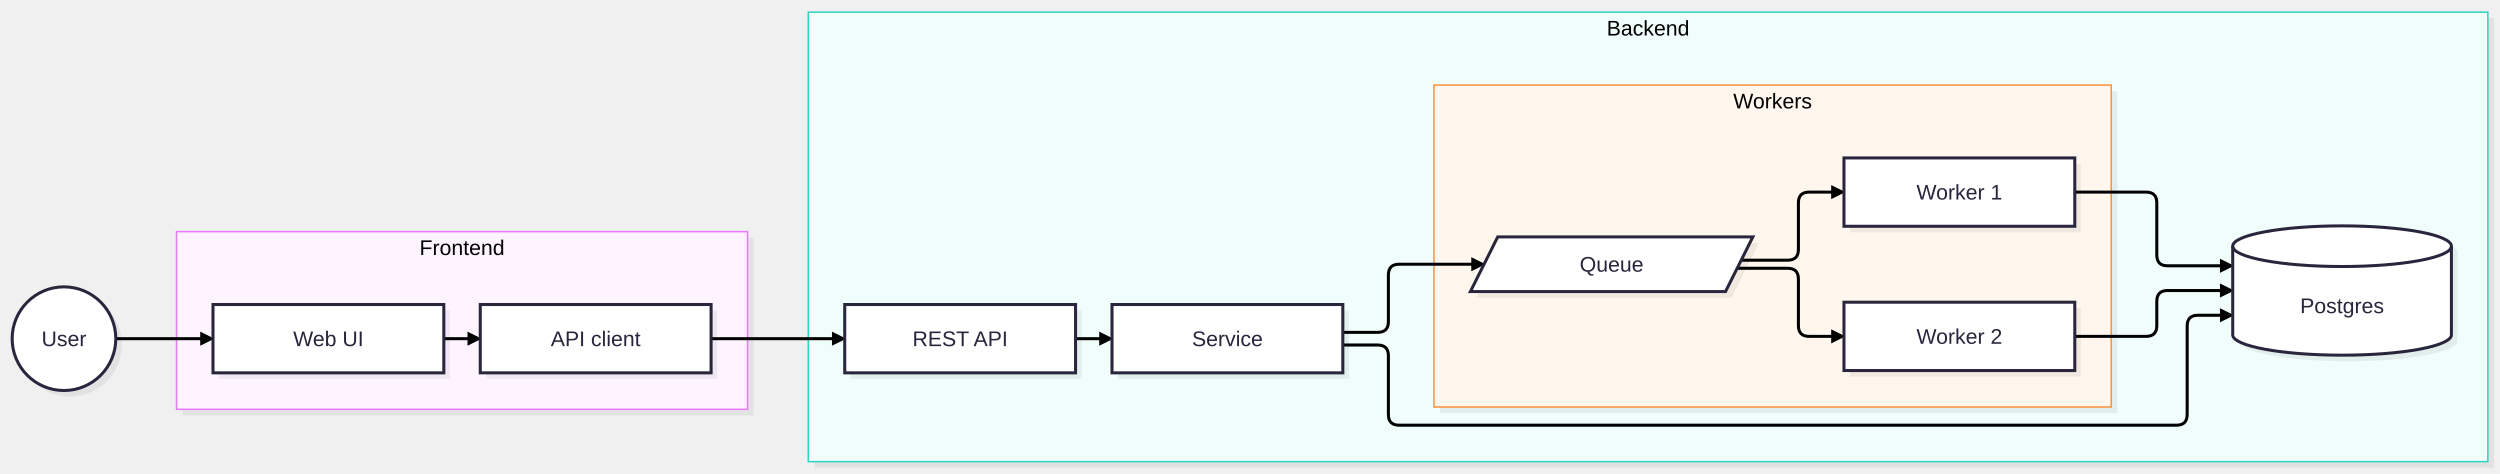
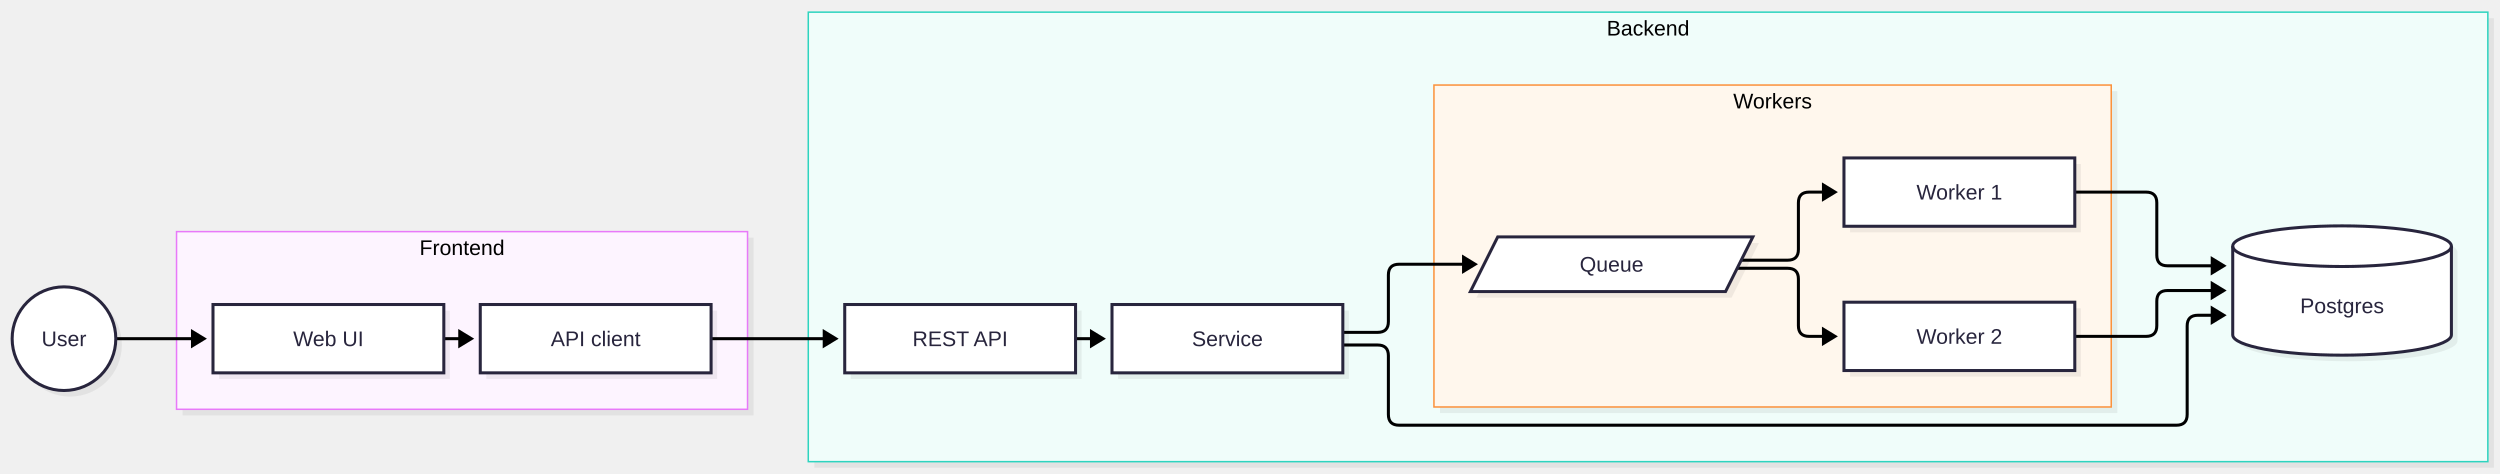
<svg xmlns="http://www.w3.org/2000/svg" id="my-svg" width="100%" class="flowchart" style="max-width: 1646.255px; background-color: white;" viewBox="-8 -8 1646.255 312" role="graphics-document document" aria-roledescription="flowchart-v2">
  <style>#my-svg{font-family:"Recursive Variable", arial, sans-serif;font-size:16px;}#my-svg text{font-family:"Recursive Variable", arial, sans-serif;}</style>
  <g>
    <g class="clusters">
      <g id="cluster-frontend" class="cluster">
        <rect class="drop-shadow" x="112.255" y="148.523" width="376" height="117" fill="#000000" stroke="none" opacity="0.06" />
        <rect x="108.255" y="144.523" width="376" height="117" fill="#FDF4FF" stroke="#E879F9" stroke-width="1" />
        <text class="cluster-label" x="296.255" y="159.923" text-anchor="middle" font-size="14" fill="#000000">Frontend</text>
      </g>
      <g id="cluster-backend" class="cluster">
        <rect class="drop-shadow" x="528.255" y="4" width="1106" height="296" fill="#000000" stroke="none" opacity="0.06" />
        <rect x="524.255" y="0" width="1106" height="296" fill="#F0FDFA" stroke="#2DD4BF" stroke-width="1" />
        <text class="cluster-label" x="1077.255" y="15.4" text-anchor="middle" font-size="14" fill="#000000">Backend</text>
      </g>
      <g id="cluster-workers" class="cluster">
        <rect class="drop-shadow" x="940.255" y="52" width="446" height="212" fill="#000000" stroke="none" opacity="0.06" />
        <rect x="936.255" y="48" width="446" height="212" fill="#FFF7ED" stroke="#FB923C" stroke-width="1" />
        <text class="cluster-label" x="1159.255" y="63.4" text-anchor="middle" font-size="14" fill="#000000">Workers</text>
      </g>
    </g>
    <g class="edgePaths">
      <g id="L-ui-api_client-0" class="edgePath">
-         <path class="flowchart-link LS-ui LE-api_client" d="M284.255,215.023L304.255,215.023" fill="none" stroke="#000000" stroke-width="2" />
-         <path class="marker" d="M300.255,211.023L308.255,215.023L300.255,219.023Z" fill="#000000" stroke="#000000" stroke-width="0.8" />
+         <path class="flowchart-link LS-ui LE-api_client" d="M284.255,215.023L300.255,215.023" fill="none" stroke="#000000" stroke-width="2" />
+         <path class="marker" d="M293.755,208.632L304.255,215.023L293.755,221.414Z" fill="#000000" stroke="#000000" stroke-width="0" />
      </g>
      <g id="L-api-svc-1" class="edgePath">
-         <path class="flowchart-link LS-api LE-svc" d="M700.255,215.023L720.255,215.023" fill="none" stroke="#000000" stroke-width="2" />
-         <path class="marker" d="M716.255,211.023L724.255,215.023L716.255,219.023Z" fill="#000000" stroke="#000000" stroke-width="0.8" />
+         <path class="flowchart-link LS-api LE-svc" d="M700.255,215.023L716.255,215.023" fill="none" stroke="#000000" stroke-width="2" />
+         <path class="marker" d="M709.755,208.632L720.255,215.023L709.755,221.414Z" fill="#000000" stroke="#000000" stroke-width="0" />
      </g>
      <g id="L-svc-db-2" class="edgePath">
-         <path class="flowchart-link LS-svc LE-db" d="M876.255,219.19L899.184,219.19C903.898,219.19,906.255,221.547,906.255,226.261L906.255,264.929C906.255,269.643,908.612,272,913.326,272L1425.184,272C1429.898,272,1432.255,269.643,1432.255,264.929L1432.255,206.668C1432.255,201.954,1434.612,199.597,1439.326,199.597L1458.255,199.597" fill="none" stroke="#000000" stroke-width="2" />
-         <path class="marker" d="M1454.255,195.597L1462.255,199.597L1454.255,203.597Z" fill="#000000" stroke="#000000" stroke-width="0.8" />
+         <path class="flowchart-link LS-svc LE-db" d="M876.255,219.19L899.184,219.19C903.898,219.19,906.255,221.547,906.255,226.261L906.255,264.929C906.255,269.643,908.612,272,913.326,272L1425.184,272C1429.898,272,1432.255,269.643,1432.255,264.929L1432.255,206.668C1432.255,201.954,1434.612,199.597,1439.326,199.597L1454.255,199.597" fill="none" stroke="#000000" stroke-width="2" />
+         <path class="marker" d="M1447.755,193.206L1458.255,199.597L1447.755,205.989Z" fill="#000000" stroke="#000000" stroke-width="0" />
      </g>
      <g id="L-q-w1-3" class="edgePath">
-         <path class="flowchart-link LS-q LE-w1" d="M1138.589,163.333L1169.184,163.333C1173.898,163.333,1176.255,160.976,1176.255,156.262L1176.255,125.571C1176.255,120.857,1178.612,118.5,1183.326,118.5L1202.255,118.5" fill="none" stroke="#000000" stroke-width="2" />
-         <path class="marker" d="M1198.255,114.5L1206.255,118.5L1198.255,122.5Z" fill="#000000" stroke="#000000" stroke-width="0.8" />
+         <path class="flowchart-link LS-q LE-w1" d="M1138.589,163.333L1169.184,163.333C1173.898,163.333,1176.255,160.976,1176.255,156.262L1176.255,125.571C1176.255,120.857,1178.612,118.5,1183.326,118.5L1198.255,118.5" fill="none" stroke="#000000" stroke-width="2" />
+         <path class="marker" d="M1191.755,112.109L1202.255,118.5L1191.755,124.891Z" fill="#000000" stroke="#000000" stroke-width="0" />
      </g>
      <g id="L-q-w2-4" class="edgePath">
-         <path class="flowchart-link LS-q LE-w2" d="M1135.922,168.667L1169.184,168.667C1173.898,168.667,1176.255,171.024,1176.255,175.738L1176.255,206.429C1176.255,211.143,1178.612,213.5,1183.326,213.5L1202.255,213.5" fill="none" stroke="#000000" stroke-width="2" />
-         <path class="marker" d="M1198.255,209.5L1206.255,213.5L1198.255,217.5Z" fill="#000000" stroke="#000000" stroke-width="0.8" />
+         <path class="flowchart-link LS-q LE-w2" d="M1135.922,168.667L1169.184,168.667C1173.898,168.667,1176.255,171.024,1176.255,175.738L1176.255,206.429C1176.255,211.143,1178.612,213.5,1183.326,213.5L1198.255,213.5" fill="none" stroke="#000000" stroke-width="2" />
+         <path class="marker" d="M1191.755,207.109L1202.255,213.5L1191.755,219.891Z" fill="#000000" stroke="#000000" stroke-width="0" />
      </g>
      <g id="L-svc-q-5" class="edgePath">
-         <path class="flowchart-link LS-svc LE-q" d="M876.255,210.856L899.184,210.856C903.898,210.856,906.255,208.499,906.255,203.785L906.255,173.071C906.255,168.357,908.612,166,913.326,166L965.255,166" fill="none" stroke="#000000" stroke-width="2" />
-         <path class="marker" d="M961.255,162L969.255,166L961.255,170Z" fill="#000000" stroke="#000000" stroke-width="0.8" />
+         <path class="flowchart-link LS-svc LE-q" d="M876.255,210.856L899.184,210.856C903.898,210.856,906.255,208.499,906.255,203.785L906.255,173.071C906.255,168.357,908.612,166,913.326,166L961.255,166" fill="none" stroke="#000000" stroke-width="2" />
+         <path class="marker" d="M954.755,159.609L965.255,166L954.755,172.391Z" fill="#000000" stroke="#000000" stroke-width="0" />
      </g>
      <g id="L-api_client-api-6" class="edgePath">
-         <path class="flowchart-link LS-api_client LE-api" d="M460.255,215.023L544.255,215.023" fill="none" stroke="#000000" stroke-width="2" />
-         <path class="marker" d="M540.255,211.023L548.255,215.023L540.255,219.023Z" fill="#000000" stroke="#000000" stroke-width="0.8" />
+         <path class="flowchart-link LS-api_client LE-api" d="M460.255,215.023L540.255,215.023" fill="none" stroke="#000000" stroke-width="2" />
+         <path class="marker" d="M533.755,208.632L544.255,215.023L533.755,221.414Z" fill="#000000" stroke="#000000" stroke-width="0" />
      </g>
      <g id="L-w1-db-7" class="edgePath">
-         <path class="flowchart-link LS-w1 LE-db" d="M1358.255,118.5L1405.184,118.5C1409.898,118.5,1412.255,120.857,1412.255,125.571L1412.255,159.952C1412.255,164.666,1414.612,167.023,1419.326,167.023L1458.255,167.023" fill="none" stroke="#000000" stroke-width="2" />
-         <path class="marker" d="M1454.255,163.023L1462.255,167.023L1454.255,171.023Z" fill="#000000" stroke="#000000" stroke-width="0.8" />
+         <path class="flowchart-link LS-w1 LE-db" d="M1358.255,118.5L1405.184,118.5C1409.898,118.5,1412.255,120.857,1412.255,125.571L1412.255,159.952C1412.255,164.666,1414.612,167.023,1419.326,167.023L1454.255,167.023" fill="none" stroke="#000000" stroke-width="2" />
+         <path class="marker" d="M1447.755,160.632L1458.255,167.023L1447.755,173.414Z" fill="#000000" stroke="#000000" stroke-width="0" />
      </g>
      <g id="L-w2-db-8" class="edgePath">
-         <path class="flowchart-link LS-w2 LE-db" d="M1358.255,213.5L1405.184,213.5C1409.898,213.5,1412.255,211.143,1412.255,206.429L1412.255,190.381C1412.255,185.667,1414.612,183.31,1419.326,183.31L1458.255,183.31" fill="none" stroke="#000000" stroke-width="2" />
-         <path class="marker" d="M1454.255,179.31L1462.255,183.31L1454.255,187.31Z" fill="#000000" stroke="#000000" stroke-width="0.8" />
+         <path class="flowchart-link LS-w2 LE-db" d="M1358.255,213.5L1405.184,213.5C1409.898,213.5,1412.255,211.143,1412.255,206.429L1412.255,190.381C1412.255,185.667,1414.612,183.31,1419.326,183.31L1454.255,183.31" fill="none" stroke="#000000" stroke-width="2" />
+         <path class="marker" d="M1447.755,176.919L1458.255,183.31L1447.755,189.702Z" fill="#000000" stroke="#000000" stroke-width="0" />
      </g>
      <g id="L-user-ui-9" class="edgePath">
-         <path class="flowchart-link LS-user LE-ui" d="M68.255,215.023L128.255,215.023" fill="none" stroke="#000000" stroke-width="2" />
-         <path class="marker" d="M124.255,211.023L132.255,215.023L124.255,219.023Z" fill="#000000" stroke="#000000" stroke-width="0.8" />
+         <path class="flowchart-link LS-user LE-ui" d="M68.255,215.023L124.255,215.023" fill="none" stroke="#000000" stroke-width="2" />
+         <path class="marker" d="M117.755,208.632L128.255,215.023L117.755,221.414Z" fill="#000000" stroke="#000000" stroke-width="0" />
      </g>
    </g>
    <g class="nodes">
      <g id="flowchart-ui-0" class="node default">
        <rect class="drop-shadow" x="136.255" y="196.523" width="152" height="45" fill="#000000" stroke="none" opacity="0.06" />
        <rect class="basic label-container" x="132.255" y="192.523" width="152" height="45" fill="#ffffff" stroke="#28253D" stroke-width="2" />
        <text class="nodeLabel" x="208.255" y="219.923" text-anchor="middle" font-size="14" fill="#28253D">Web UI</text>
      </g>
      <g id="flowchart-api_client-1" class="node default">
        <rect class="drop-shadow" x="312.255" y="196.523" width="152" height="45" fill="#000000" stroke="none" opacity="0.06" />
        <rect class="basic label-container" x="308.255" y="192.523" width="152" height="45" fill="#ffffff" stroke="#28253D" stroke-width="2" />
        <text class="nodeLabel" x="384.255" y="219.923" text-anchor="middle" font-size="14" fill="#28253D">API client</text>
      </g>
      <g id="flowchart-api-2" class="node default">
        <rect class="drop-shadow" x="552.255" y="196.523" width="152" height="45" fill="#000000" stroke="none" opacity="0.06" />
        <rect class="basic label-container" x="548.255" y="192.523" width="152" height="45" fill="#ffffff" stroke="#28253D" stroke-width="2" />
        <text class="nodeLabel" x="624.255" y="219.923" text-anchor="middle" font-size="14" fill="#28253D">REST API</text>
      </g>
      <g id="flowchart-svc-3" class="node default">
        <rect class="drop-shadow" x="728.255" y="196.523" width="152" height="45" fill="#000000" stroke="none" opacity="0.06" />
        <rect class="basic label-container" x="724.255" y="192.523" width="152" height="45" fill="#ffffff" stroke="#28253D" stroke-width="2" />
        <text class="nodeLabel" x="800.255" y="219.923" text-anchor="middle" font-size="14" fill="#28253D">Service</text>
      </g>
      <g id="flowchart-db-4" class="node default">
        <path class="drop-shadow" d="M1466.255,158.119L1466.255,216.502C1466.255,223.893,1498.491,229.885,1538.255,229.885C1578.02,229.885,1610.255,223.893,1610.255,216.502L1610.255,158.119C1610.255,150.728,1578.02,144.736,1538.255,144.736C1498.491,144.736,1466.255,150.728,1466.255,158.119Z" fill="#000000" stroke="none" opacity="0.06" />
        <path class="basic label-container" d="M1462.255,154.119L1462.255,212.502C1462.255,219.893,1494.491,225.885,1534.255,225.885C1574.02,225.885,1606.255,219.893,1606.255,212.502L1606.255,154.119C1606.255,146.728,1574.02,140.736,1534.255,140.736C1494.491,140.736,1462.255,146.728,1462.255,154.119Z" fill="#ffffff" stroke="#28253D" stroke-width="2" />
        <path d="M1462.255,154.119C1462.255,161.51,1494.491,167.502,1534.255,167.502C1574.02,167.502,1606.255,161.51,1606.255,154.119" fill="none" stroke="#28253D" stroke-width="2" />
        <text class="nodeLabel" x="1534.255" y="198.21" text-anchor="middle" font-size="14" fill="#28253D">Postgres</text>
      </g>
      <g id="flowchart-q-5" class="node default">
        <path class="drop-shadow" d="M982.255,152L1150.255,152L1132.255,188L964.255,188Z" fill="#000000" stroke="none" opacity="0.06" />
        <path class="label-container" d="M978.255,148L1146.255,148L1128.255,184L960.255,184Z" fill="#ffffff" stroke="#28253D" stroke-width="2" />
        <text class="nodeLabel" x="1053.255" y="170.9" text-anchor="middle" font-size="14" fill="#28253D">Queue</text>
      </g>
      <g id="flowchart-w1-6" class="node default">
        <rect class="drop-shadow" x="1210.255" y="100" width="152" height="45" fill="#000000" stroke="none" opacity="0.06" />
        <rect class="basic label-container" x="1206.255" y="96" width="152" height="45" fill="#ffffff" stroke="#28253D" stroke-width="2" />
        <text class="nodeLabel" x="1282.255" y="123.4" text-anchor="middle" font-size="14" fill="#28253D">Worker 1</text>
      </g>
      <g id="flowchart-w2-7" class="node default">
        <rect class="drop-shadow" x="1210.255" y="195" width="152" height="45" fill="#000000" stroke="none" opacity="0.06" />
        <rect class="basic label-container" x="1206.255" y="191" width="152" height="45" fill="#ffffff" stroke="#28253D" stroke-width="2" />
        <text class="nodeLabel" x="1282.255" y="218.4" text-anchor="middle" font-size="14" fill="#28253D">Worker 2</text>
      </g>
      <g id="flowchart-user-8" class="node default">
        <circle class="drop-shadow" cx="38.128" cy="219.023" r="34.128" fill="#000000" stroke="none" opacity="0.06" />
        <circle class="basic label-container" cx="34.128" cy="215.023" r="34.128" fill="#ffffff" stroke="#28253D" stroke-width="2" />
        <text class="nodeLabel" x="34.128" y="219.923" text-anchor="middle" font-size="14" fill="#28253D">User</text>
      </g>
    </g>
  </g>
</svg>
